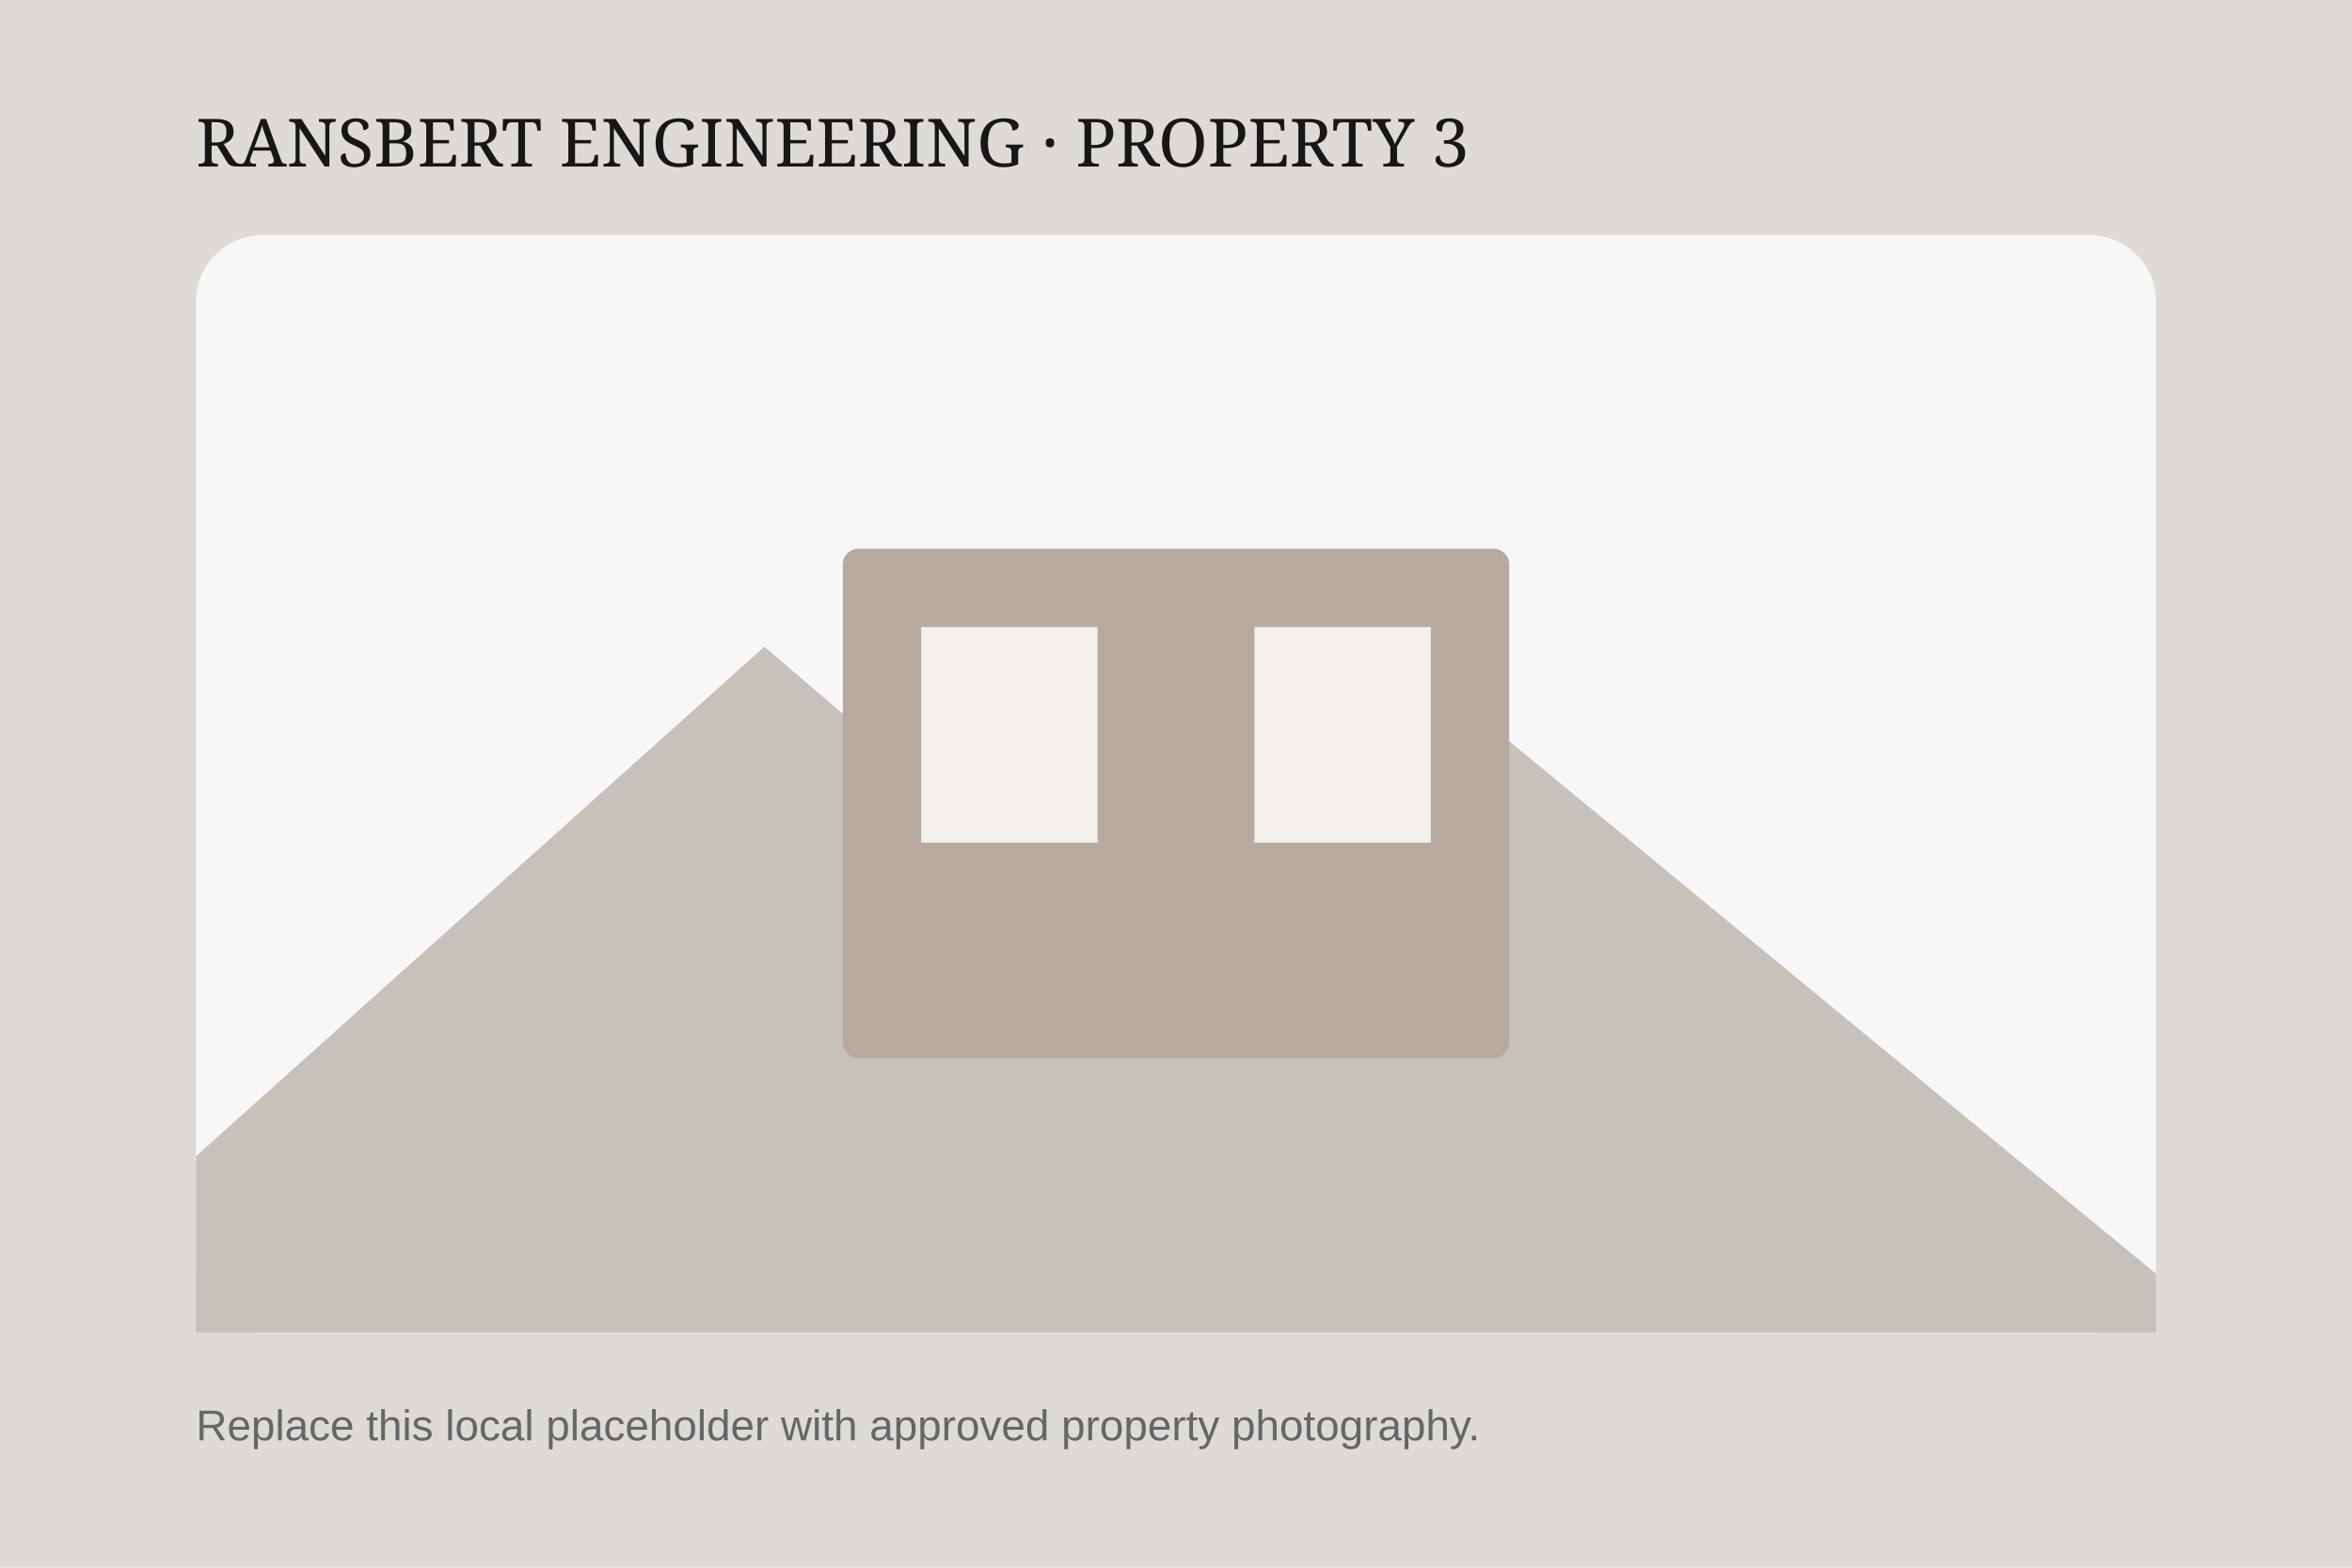
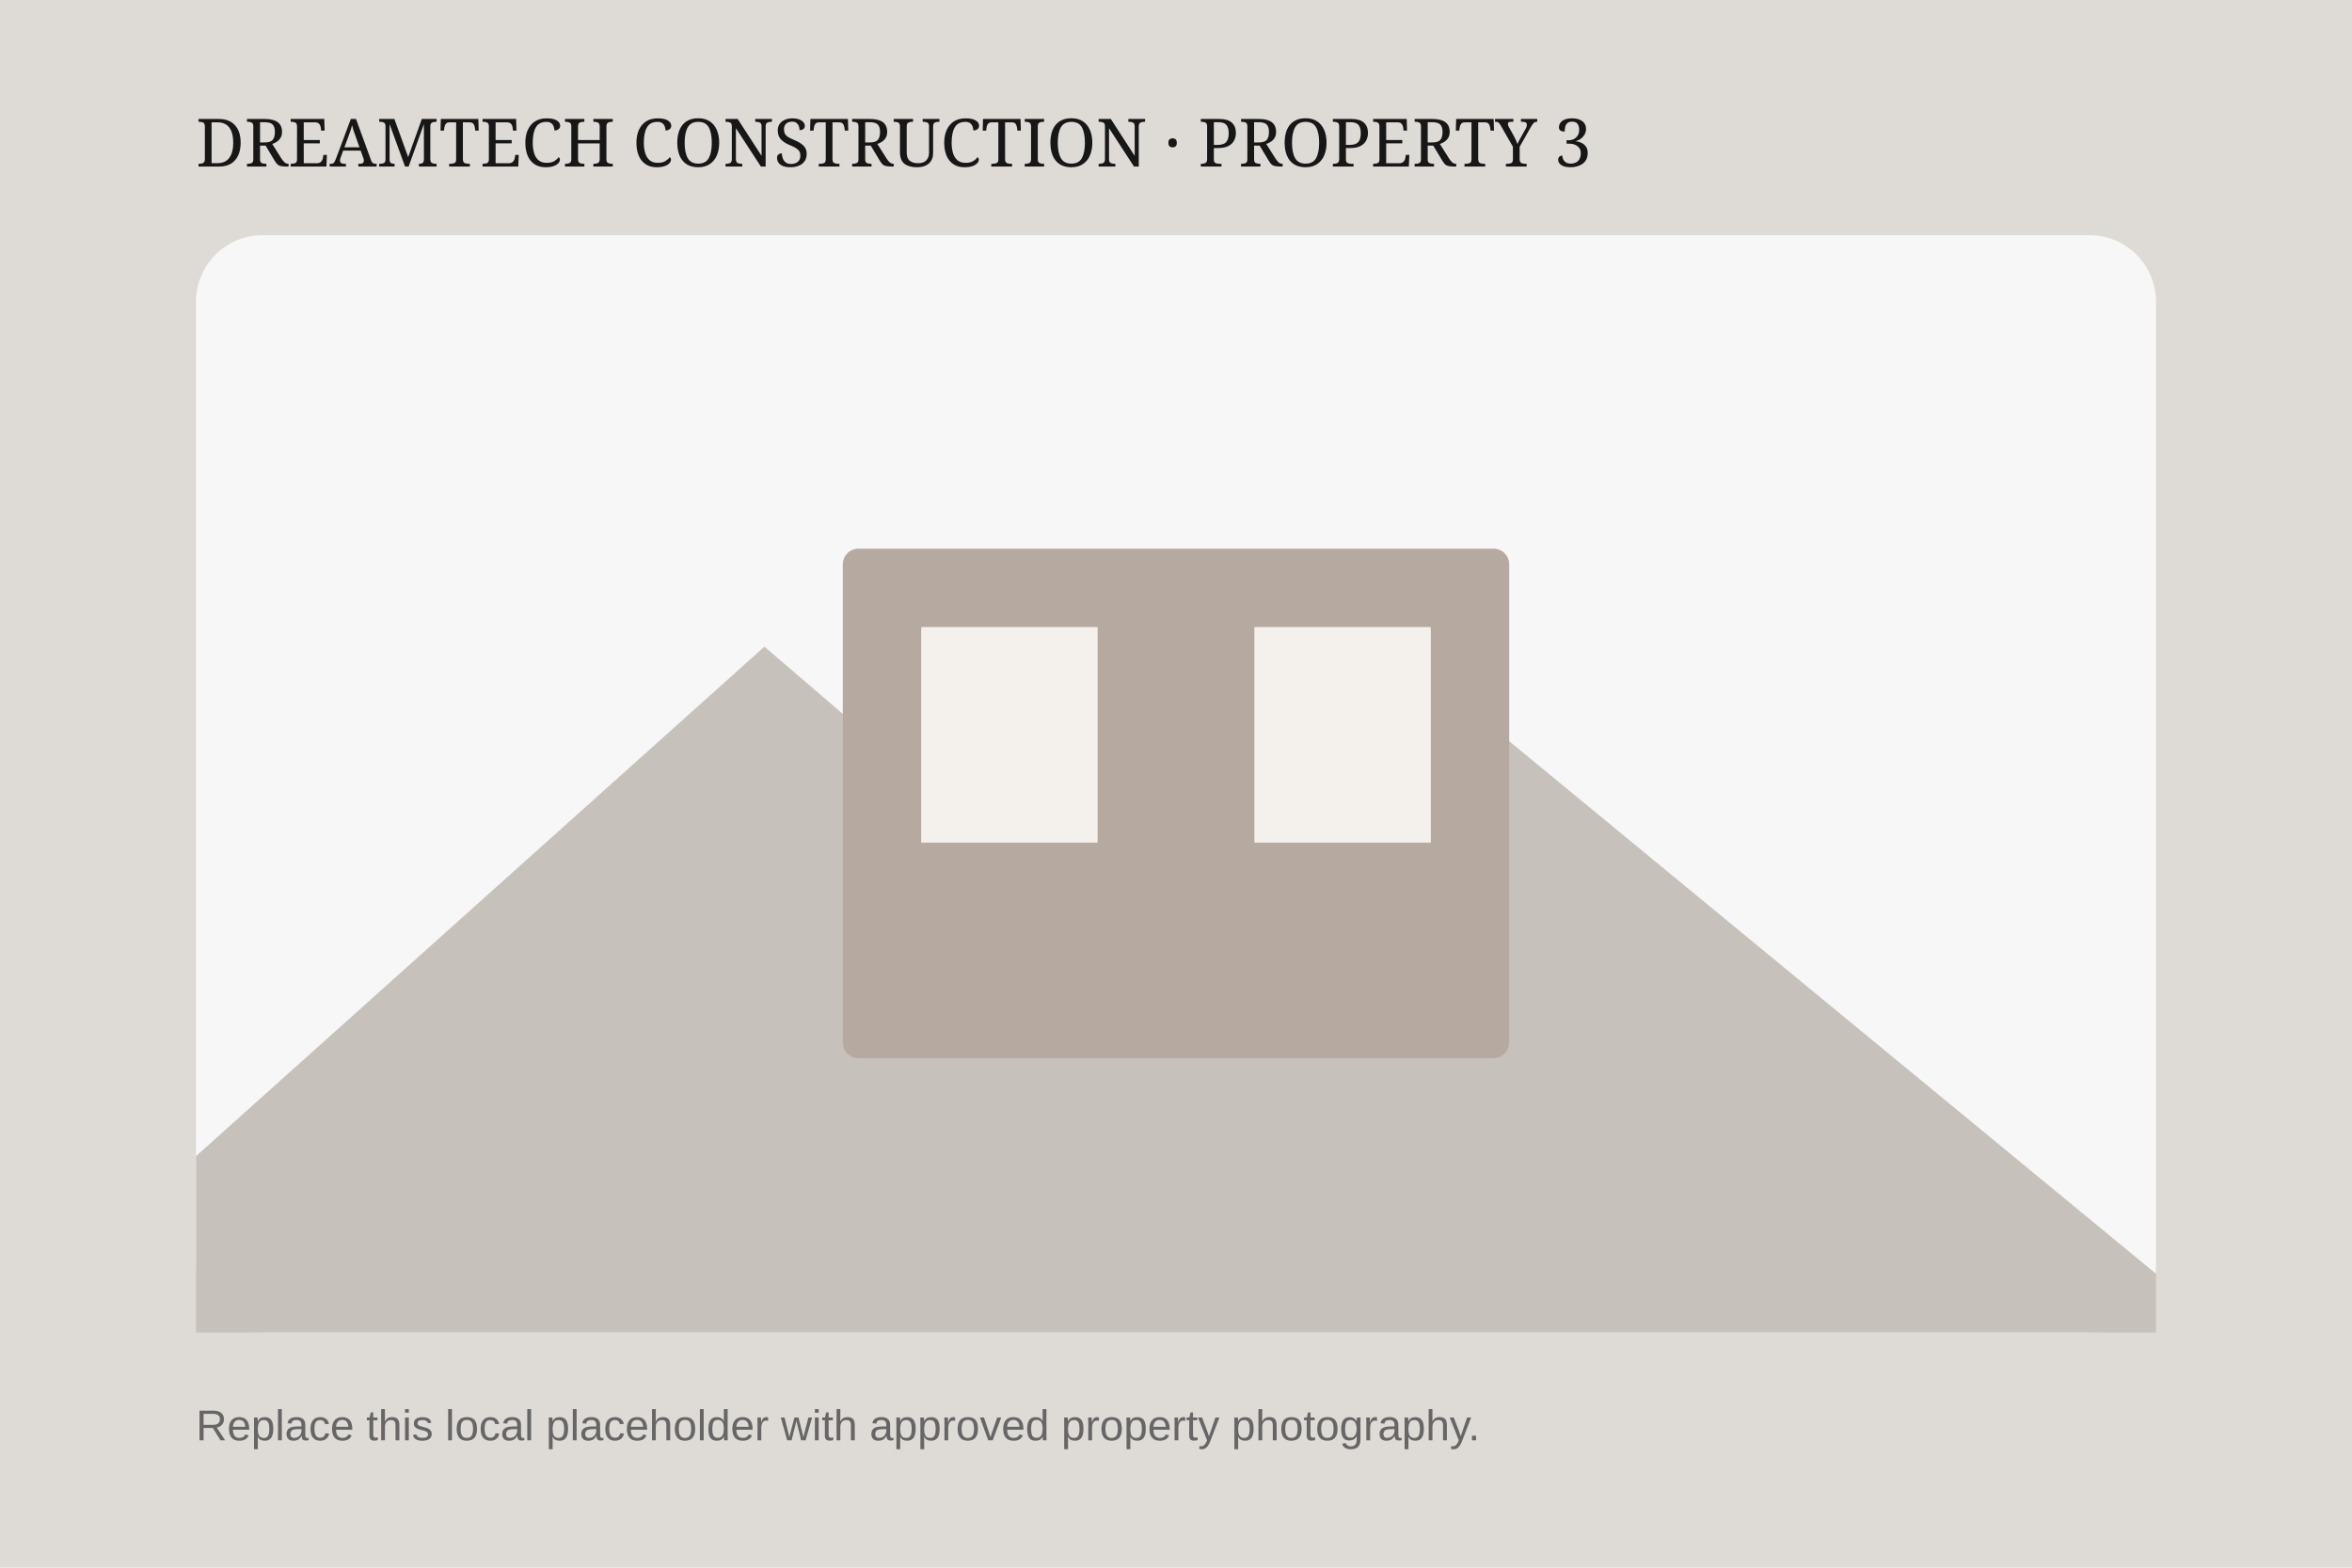
<svg xmlns="http://www.w3.org/2000/svg" viewBox="0 0 1200 800">
  <rect width="1200" height="800" fill="#dedbd7" />
  <rect x="100" y="120" width="1000" height="560" rx="34" fill="#f7f7f7" />
  <path d="M100 590 L390 330 L600 510 L760 370 L1100 650 L1100 680 L100 680Z" fill="#c7c1bc" />
  <rect x="430" y="280" width="340" height="260" rx="8" fill="#b6aaa0" />
  <rect x="470" y="320" width="90" height="110" fill="#f4f1ed" />
  <rect x="640" y="320" width="90" height="110" fill="#f4f1ed" />
-   <text x="100" y="85" font-family="Georgia,serif" font-size="34" fill="#171717">RANSBERT ENGINEERING · PROPERTY 3</text>
+   <text x="100" y="85" font-family="Georgia,serif" font-size="34" fill="#171717">DREAMTECH CONSTRUCTION · PROPERTY 3</text>
  <text x="100" y="735" font-family="Arial,sans-serif" font-size="22" fill="#666">Replace this local placeholder with approved property photography.</text>
</svg>
